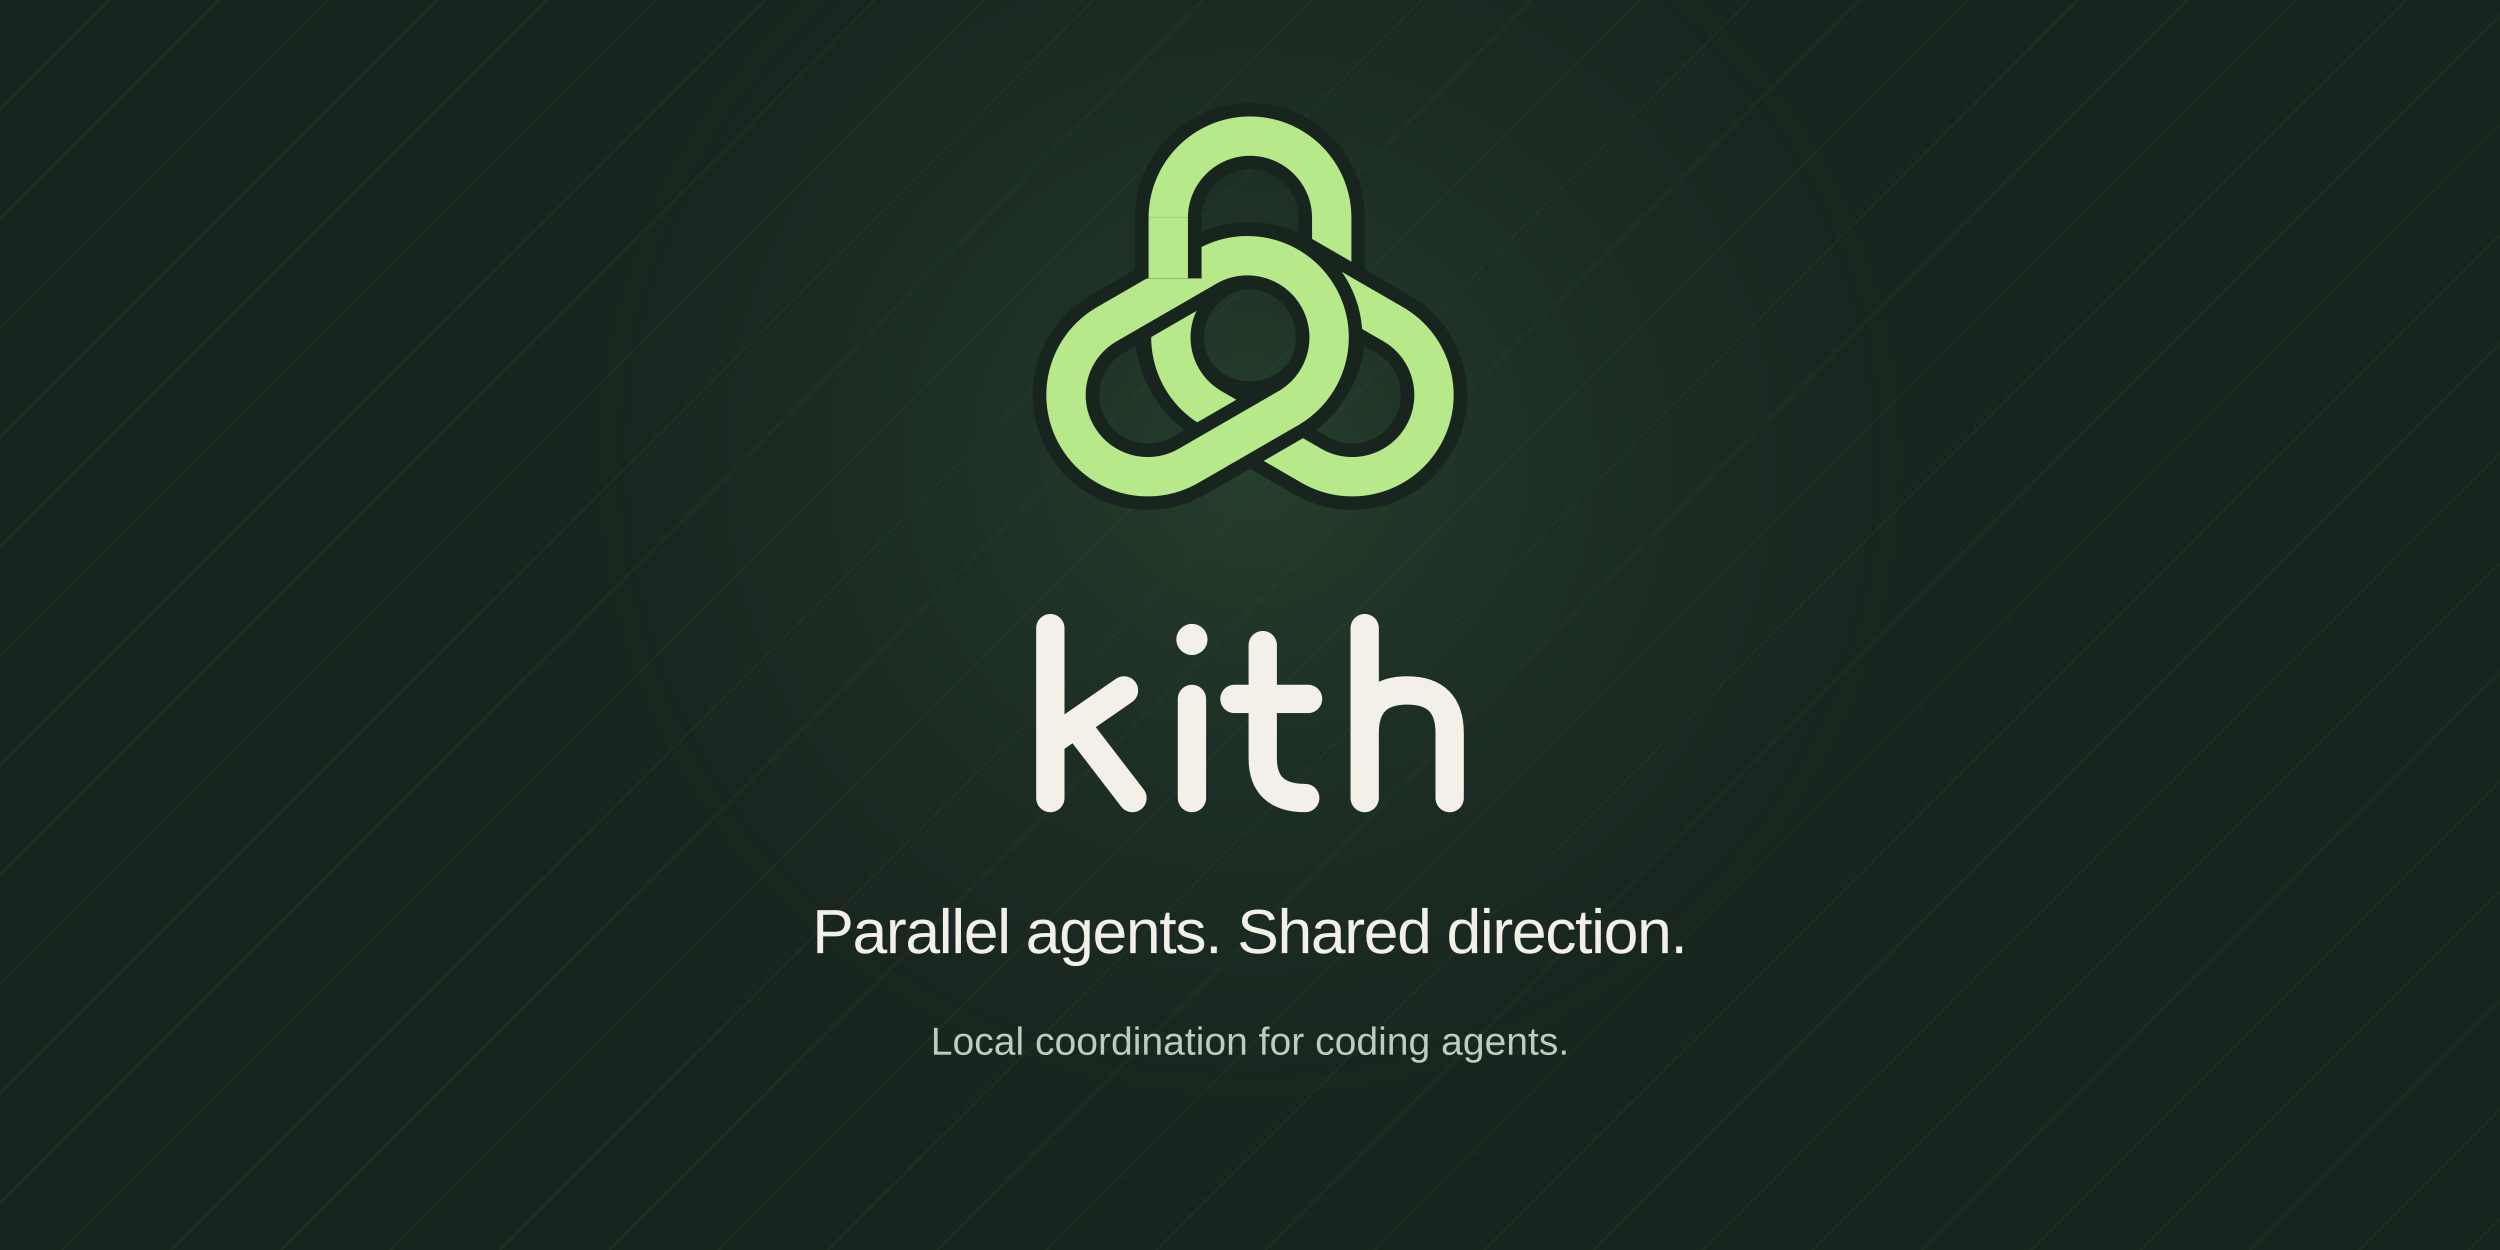
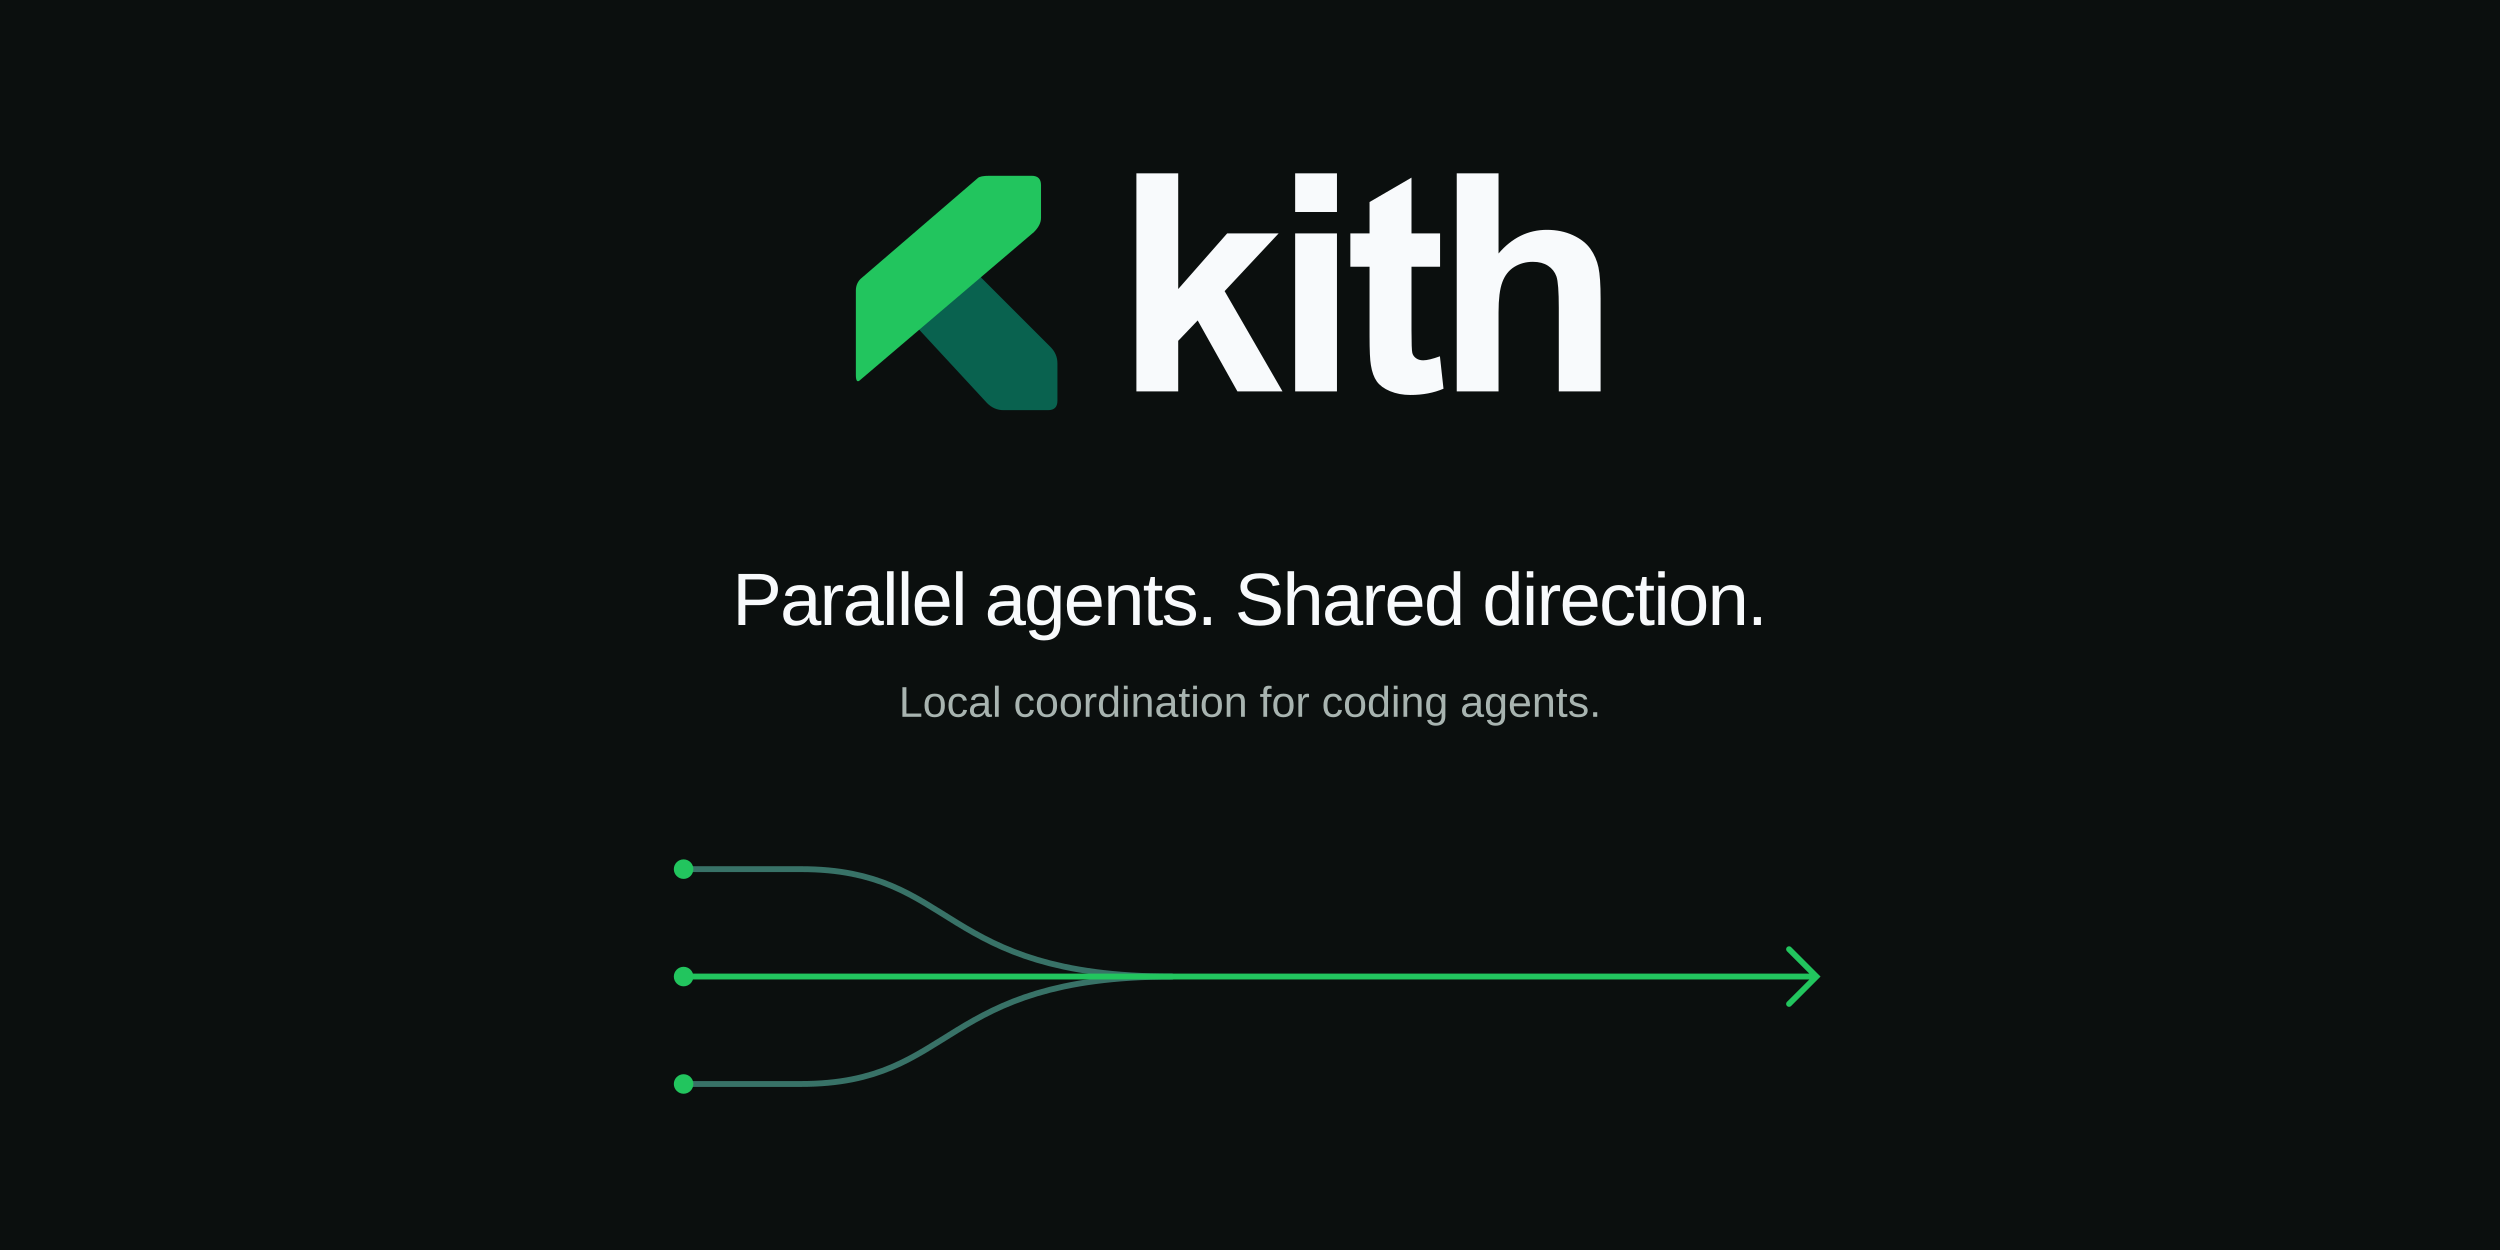
- <svg xmlns="http://www.w3.org/2000/svg" width="1280" height="640" viewBox="0 0 1280 640" role="img" aria-label="kith — Parallel agents. Shared direction.">
-   <defs>
-     <pattern id="threads" width="112" height="112" patternUnits="userSpaceOnUse">
-       <path d="M0 56L56 0M0 112L112 0M56 112L112 56" fill="none" stroke="#B7E88A" stroke-opacity=".045" stroke-width="1" />
-     </pattern>
-     <radialGradient id="halo">
-       <stop stop-color="#35583A" stop-opacity=".5" />
-       <stop offset="1" stop-color="#18251F" stop-opacity="0" />
-     </radialGradient>
-   </defs>
-   <rect width="1280" height="640" fill="#18251F" />
-   <rect width="1280" height="640" fill="url(#threads)" />
-   <ellipse cx="640.0" cy="236.8" rx="435.2" ry="416.0" fill="url(#halo)" />
-   <g transform="translate(640.0 172) scale(1.55)">
-     <rect x="-27" y="-66" width="54" height="92" rx="27" transform="rotate(0)" fill="none" stroke="#18251F" stroke-width="22" />
-     <rect x="-27" y="-66" width="54" height="92" rx="27" transform="rotate(0)" fill="none" stroke="#B7E88A" stroke-width="13" />
-     <rect x="-27" y="-66" width="54" height="92" rx="27" transform="rotate(120)" fill="none" stroke="#18251F" stroke-width="22" />
-     <rect x="-27" y="-66" width="54" height="92" rx="27" transform="rotate(120)" fill="none" stroke="#B7E88A" stroke-width="13" />
-     <rect x="-27" y="-66" width="54" height="92" rx="27" transform="rotate(240)" fill="none" stroke="#18251F" stroke-width="22" />
-     <rect x="-27" y="-66" width="54" height="92" rx="27" transform="rotate(240)" fill="none" stroke="#B7E88A" stroke-width="13" />
-     <path d="M-27 -39V-19" fill="none" stroke="#18251F" stroke-width="22" />
-     <path d="M-27 -39V-19" fill="none" stroke="#B7E88A" stroke-width="13" />
+ <svg xmlns="http://www.w3.org/2000/svg" width="1280" height="640" viewBox="0 0 1280 640" role="img" aria-label="Kith — Parallel agents. Shared direction.">
+   <rect width="1280" height="640" fill="#0B0F0E" />
+   <g transform="translate(431 90) scale(1.2)">
+     <path d="M25 57L49 33L89 73Q92 76 92 80V96Q92 100 88 100H69Q65 100 62 97Z" fill="#09624F" />
+     <path d="M8 44L58 1Q59 0 63 0H81Q85 0 85 4V18Q85 21 82 24L8 87Q6 89 6 85V49Q6 46 8 44Z" fill="#22C55E" />
  </g>
-   <g transform="translate(526.175 310) scale(1.45)" fill="none" stroke="#F3F0E7" stroke-width="10" stroke-linecap="round" stroke-linejoin="round">
-     <path d="M8 8V68M8 48L34 30M17 42L37 68M58 33V68M83 14V54Q83 68 98 68M73 33H99M119 8V68M119 45Q119 30 134 30Q149 30 149 45V68" />
-     <circle cx="58" cy="12" r="5.5" fill="#F3F0E7" stroke="none" />
+   <path d="M6.689,-0.0 L6.689,-71.582 L20.41,-71.582 L20.41,-33.594 L36.475,-51.855 L53.369,-51.855 L35.645,-32.91 L54.639,-0.0 L39.844,-0.0 L26.807,-23.291 L20.41,-16.602 L20.41,-0.0 Z M58.793,-58.887 L58.793,-71.582 L72.514,-71.582 L72.514,-58.887 Z M58.793,-0.0 L58.793,-51.855 L72.514,-51.855 L72.514,-0.0 Z M106.355,-51.855 L106.355,-40.918 L96.98,-40.918 L96.98,-20.02 Q96.98,-13.672 97.249,-12.622 Q97.518,-11.572 98.47,-10.889 Q99.422,-10.205 100.789,-10.205 Q102.693,-10.205 106.307,-11.523 L107.479,-0.879 Q102.693,1.172 96.639,1.172 Q92.928,1.172 89.949,-0.073 Q86.971,-1.318 85.579,-3.296 Q84.188,-5.273 83.65,-8.643 Q83.211,-11.035 83.211,-18.311 L83.211,-40.918 L76.912,-40.918 L76.912,-51.855 L83.211,-51.855 L83.211,-62.158 L96.98,-70.166 L96.98,-51.855 Z M125.549,-71.582 L125.549,-45.264 Q132.189,-53.027 141.418,-53.027 Q146.154,-53.027 149.963,-51.27 Q153.771,-49.512 155.7,-46.777 Q157.629,-44.043 158.337,-40.723 Q159.045,-37.402 159.045,-30.42 L159.045,-0.0 L145.324,-0.0 L145.324,-27.393 Q145.324,-35.547 144.543,-37.744 Q143.762,-39.941 141.784,-41.235 Q139.807,-42.529 136.828,-42.529 Q133.41,-42.529 130.725,-40.869 Q128.039,-39.209 126.794,-35.864 Q125.549,-32.52 125.549,-25.977 L125.549,-0.0 L111.828,-0.0 L111.828,-71.582 Z" transform="translate(571.4 200.4) scale(1.56)" fill="#F8FAFC" />
+   <text x="640" y="320" text-anchor="middle" fill="#F8FAFC" font-family="Arial,Helvetica,sans-serif" font-size="38" font-weight="500" letter-spacing="-.9">Parallel agents. Shared direction.</text>
+   <text x="640" y="367" text-anchor="middle" fill="#A8B4B0" font-family="Arial,Helvetica,sans-serif" font-size="22">Local coordination for coding agents.</text>
+   <g fill="none" stroke-width="3" stroke-linecap="round">
+     <path d="M350 445H410C490 445 480 500 600 500M350 555H410C490 555 480 500 600 500" stroke="#387267" />
+     <path d="M350 500H930M916 486L930 500L916 514" stroke="#22C55E" />
  </g>
-   <text x="640.0" y="488" text-anchor="middle" fill="#F3F0E7" font-family="Helvetica Neue,Arial,sans-serif" font-size="32" font-weight="500" letter-spacing="-.7">Parallel agents. Shared direction.</text>
-   <text x="640.0" y="540" text-anchor="middle" fill="#BDCCBE" font-family="Helvetica Neue,Arial,sans-serif" font-size="20">Local coordination for coding agents.</text>
+   <g fill="#22C55E">
+     <circle cx="350" cy="445" r="5" />
+     <circle cx="350" cy="500" r="5" />
+     <circle cx="350" cy="555" r="5" />
+   </g>
</svg>
